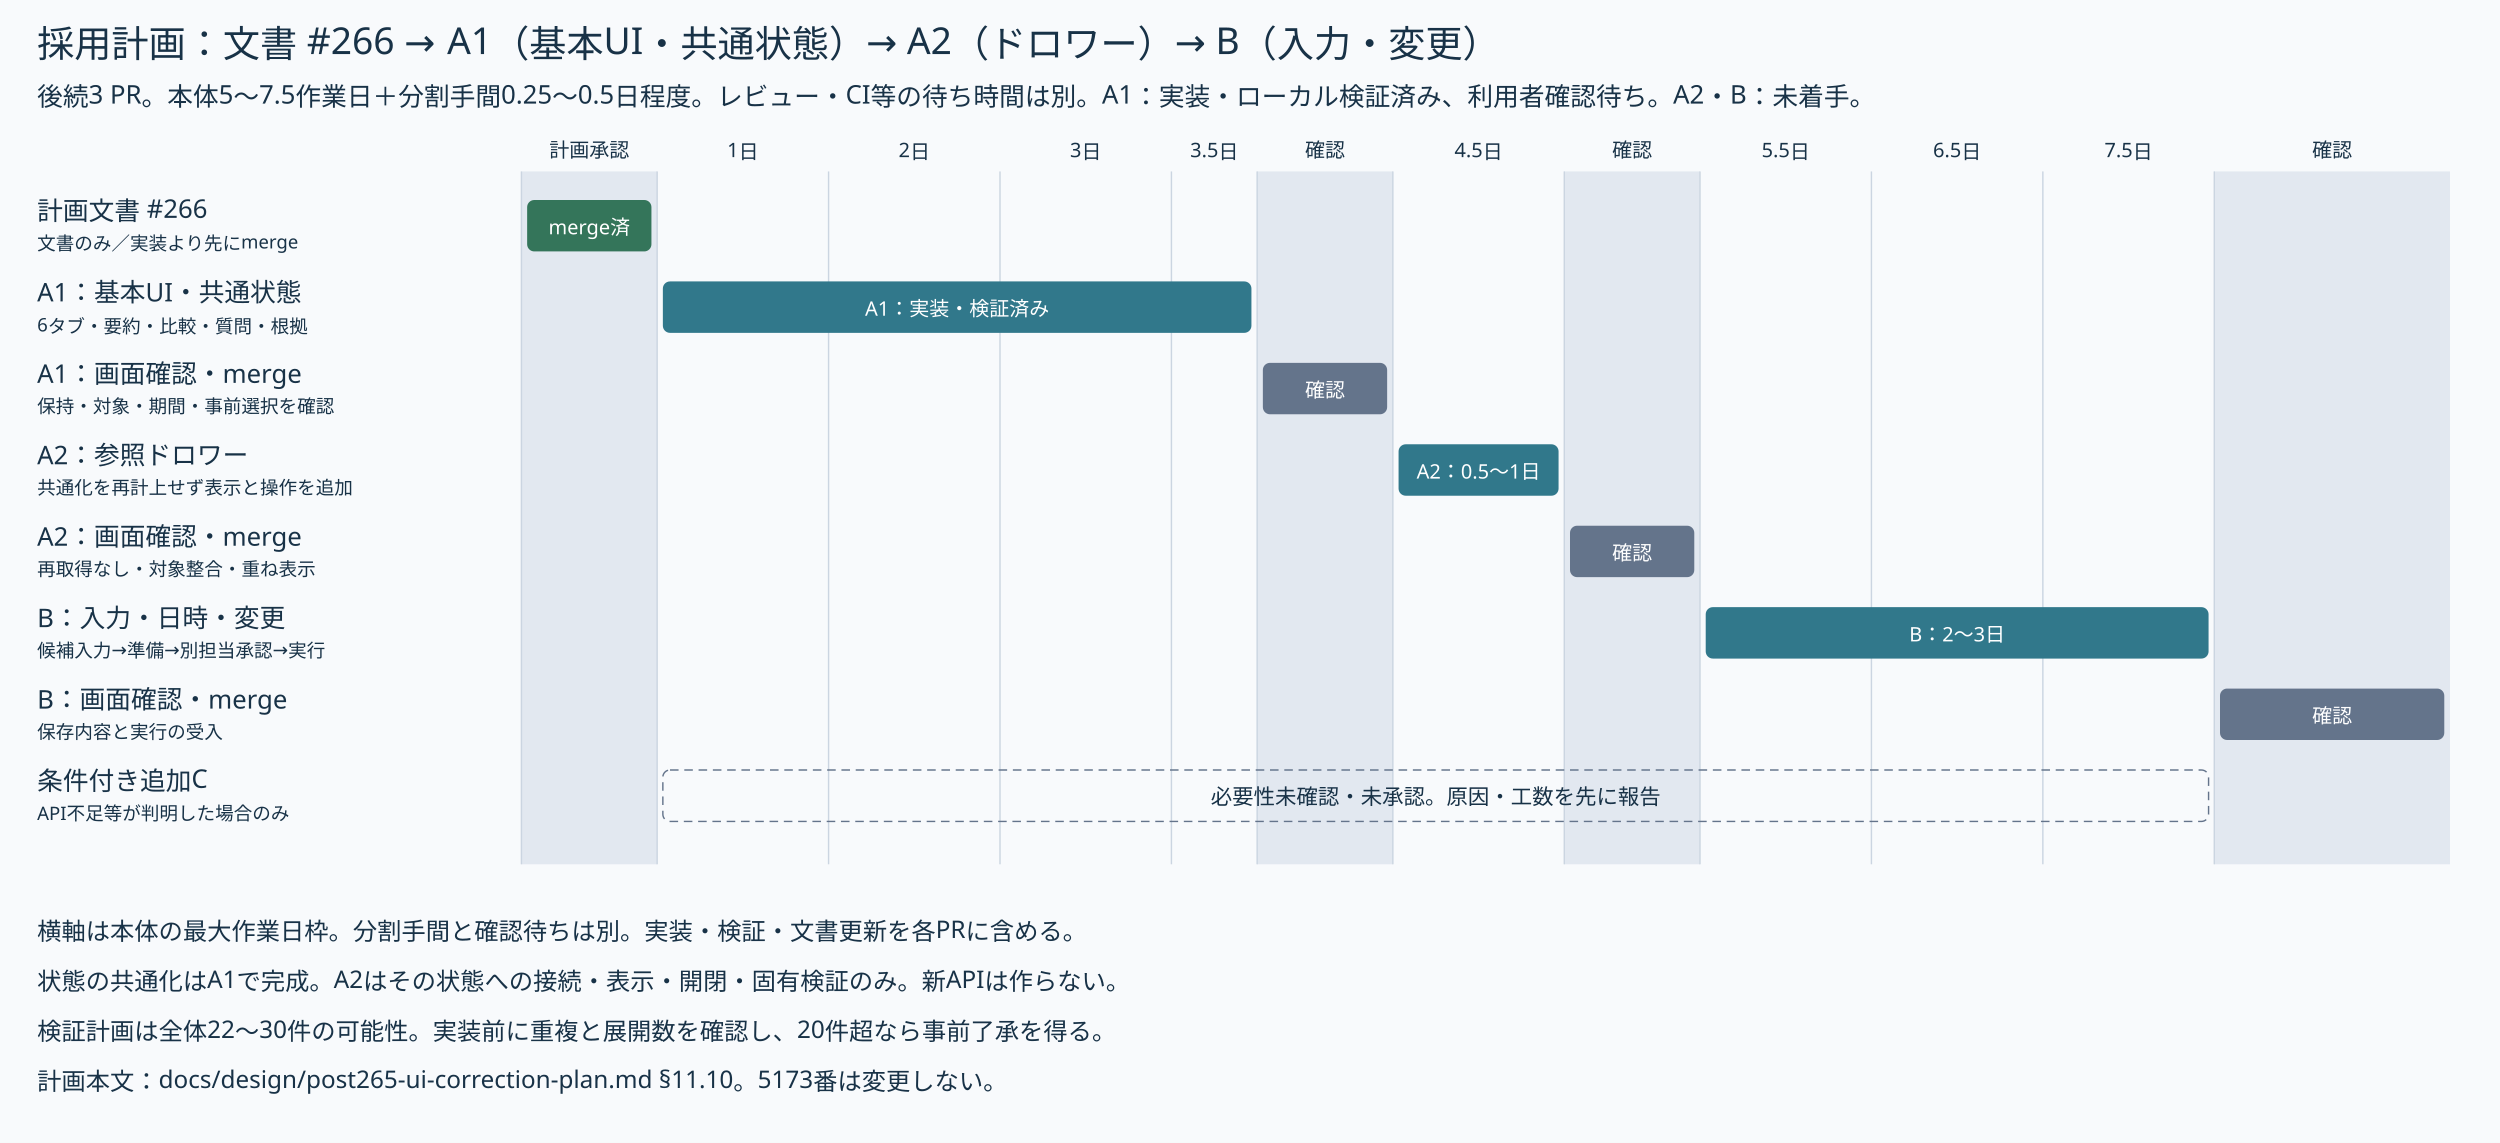
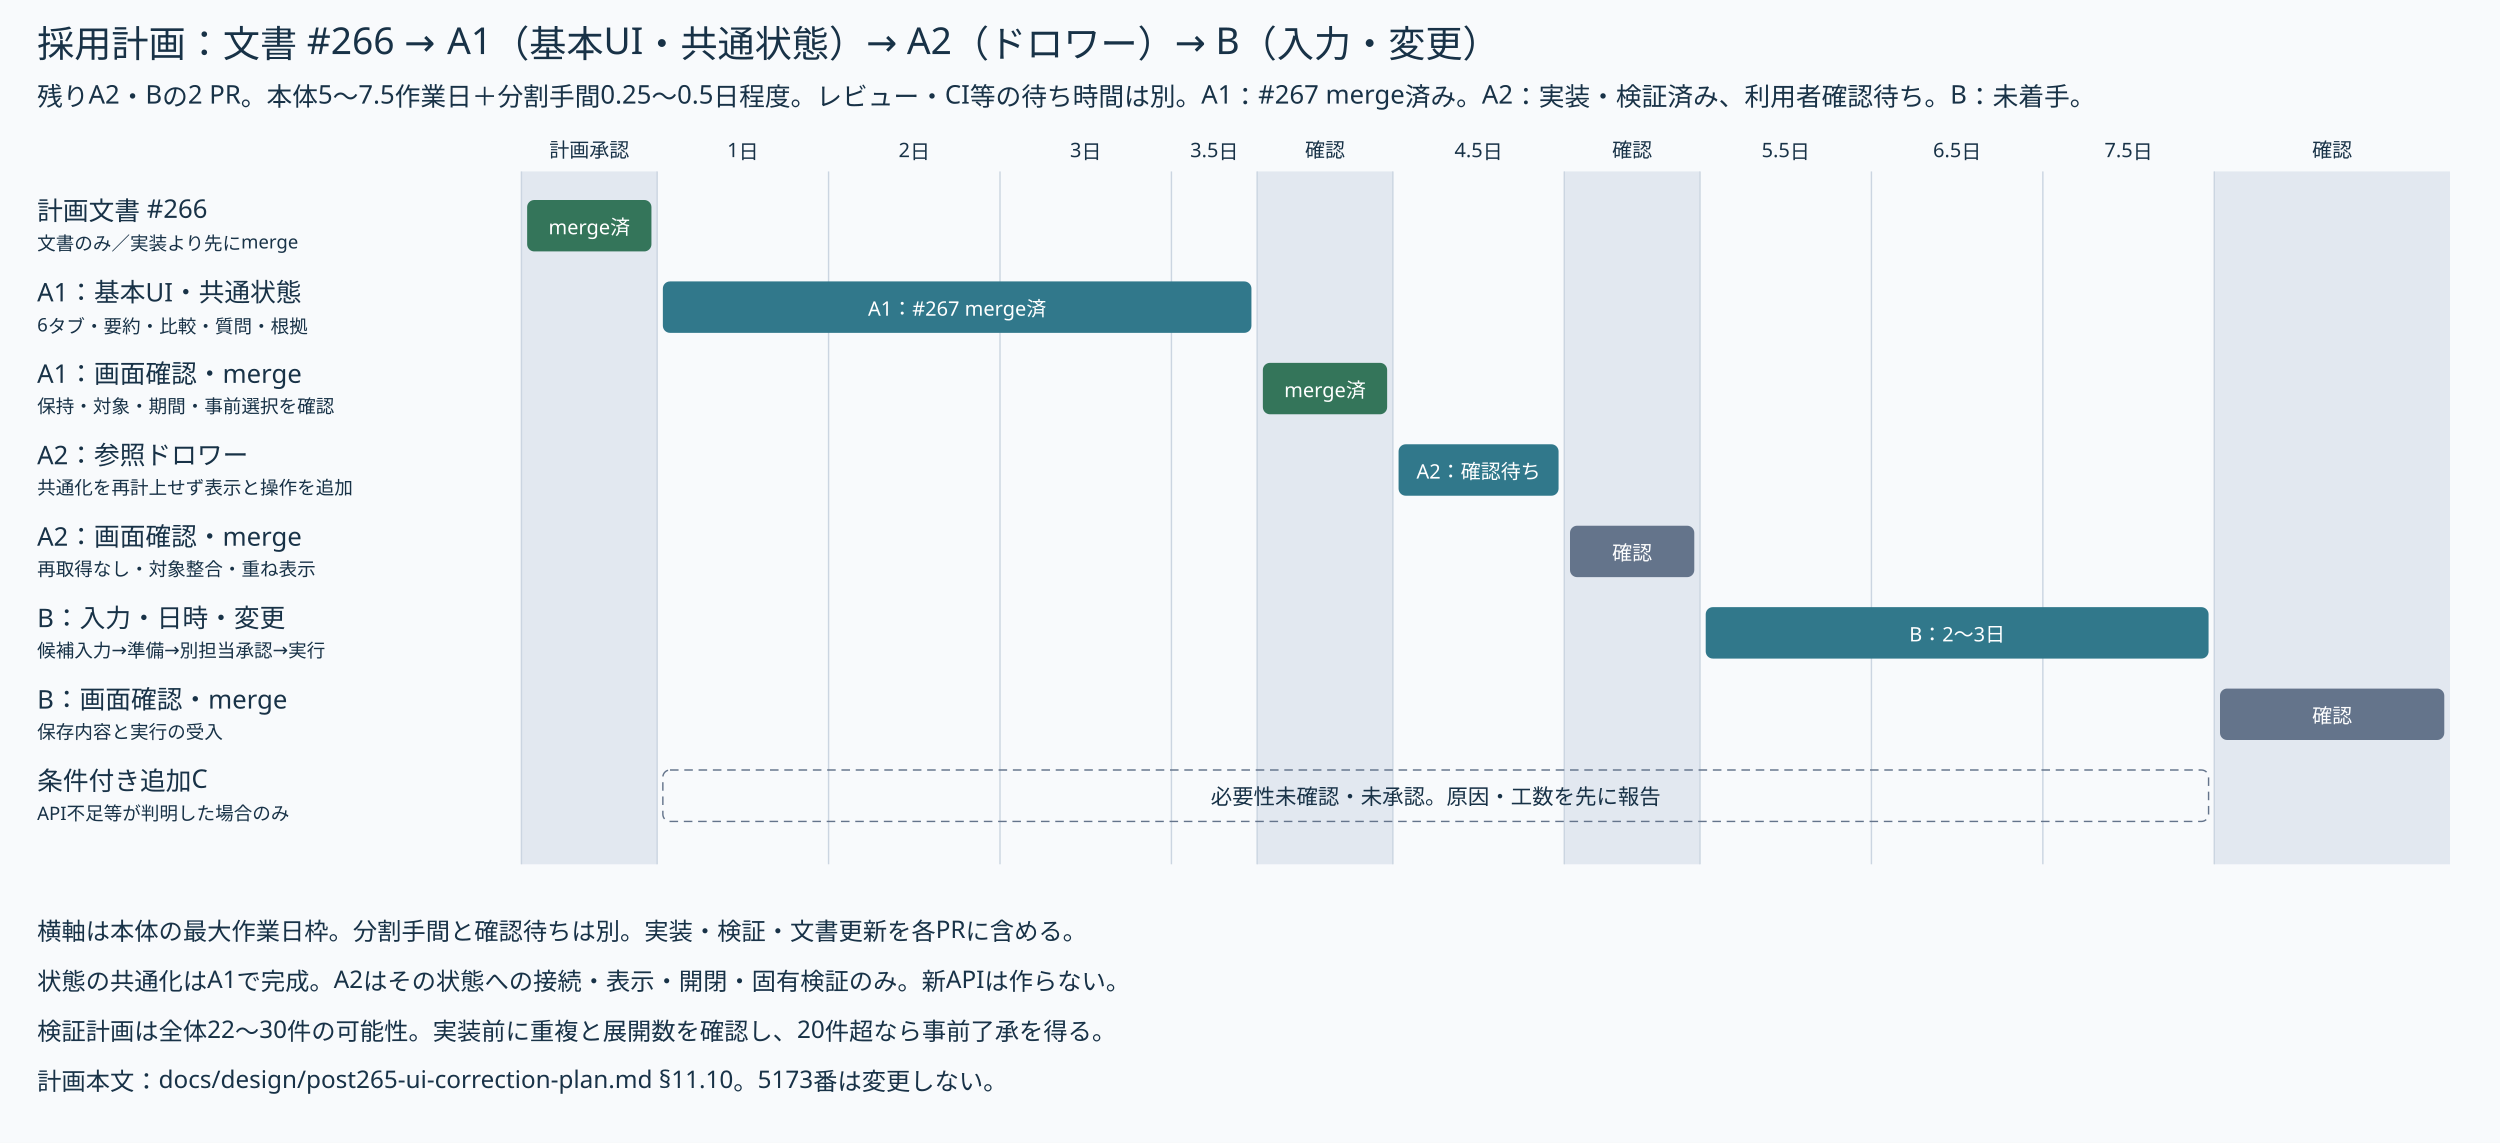
<svg xmlns="http://www.w3.org/2000/svg" width="1750" height="800" viewBox="0 0 1750 800" role="img" aria-labelledby="title desc">
  <rect width="1750" height="800" fill="#f8fafc" />
  <g font-family="sans-serif" fill="#183247">
    <text x="26" y="40" font-size="26">採用計画：文書 #266 → A1（基本UI・共通状態）→ A2（ドロワー）→ B（入力・変更）</text>
-     <text x="26" y="74" font-size="18">後続3 PR。本体5〜7.5作業日＋分割手間0.25〜0.5日程度。レビュー・CI等の待ち時間は別。A1：実装・ローカル検証済み、利用者確認待ち。A2・B：未着手。</text>
+     <text x="26" y="74" font-size="18">残りA2・Bの2 PR。本体5〜7.5作業日＋分割手間0.25〜0.5日程度。レビュー・CI等の待ち時間は別。A1：#267 merge済み。A2：実装・検証済み、利用者確認待ち。B：未着手。</text>
    <rect x="365" y="120" width="95" height="485" fill="#e2e8f0" />
    <path d="M365 120V605" stroke="#cbd5e1" />
    <text x="412.5" y="110" text-anchor="middle" font-size="14">計画承認</text>
    <path d="M460 120V605" stroke="#cbd5e1" />
    <text x="520.0" y="110" text-anchor="middle" font-size="14">1日</text>
    <path d="M580 120V605" stroke="#cbd5e1" />
    <text x="640.0" y="110" text-anchor="middle" font-size="14">2日</text>
    <path d="M700 120V605" stroke="#cbd5e1" />
    <text x="760.0" y="110" text-anchor="middle" font-size="14">3日</text>
    <path d="M820 120V605" stroke="#cbd5e1" />
    <text x="850.0" y="110" text-anchor="middle" font-size="14">3.5日</text>
    <rect x="880" y="120" width="95" height="485" fill="#e2e8f0" />
    <path d="M880 120V605" stroke="#cbd5e1" />
    <text x="927.5" y="110" text-anchor="middle" font-size="14">確認</text>
    <path d="M975 120V605" stroke="#cbd5e1" />
    <text x="1035.0" y="110" text-anchor="middle" font-size="14">4.5日</text>
    <rect x="1095" y="120" width="95" height="485" fill="#e2e8f0" />
    <path d="M1095 120V605" stroke="#cbd5e1" />
    <text x="1142.5" y="110" text-anchor="middle" font-size="14">確認</text>
    <path d="M1190 120V605" stroke="#cbd5e1" />
    <text x="1250.0" y="110" text-anchor="middle" font-size="14">5.5日</text>
    <path d="M1310 120V605" stroke="#cbd5e1" />
    <text x="1370.0" y="110" text-anchor="middle" font-size="14">6.5日</text>
    <path d="M1430 120V605" stroke="#cbd5e1" />
    <text x="1490.0" y="110" text-anchor="middle" font-size="14">7.5日</text>
    <rect x="1550" y="120" width="165" height="485" fill="#e2e8f0" />
    <path d="M1550 120V605" stroke="#cbd5e1" />
    <text x="1632.5" y="110" text-anchor="middle" font-size="14">確認</text>
    <text x="26" y="154" font-size="18">計画文書 #266</text>
    <text x="26" y="175" font-size="13">文書のみ／実装より先にmerge</text>
    <rect x="369" y="140" width="87" height="36" rx="5" fill="#34755a" />
    <text x="412.5" y="164" text-anchor="middle" font-size="14" fill="white">merge済</text>
    <text x="26" y="211" font-size="18">A1：基本UI・共通状態</text>
    <text x="26" y="232" font-size="13">6タブ・要約・比較・質問・根拠</text>
    <rect x="464" y="197" width="412" height="36" rx="5" fill="#31788b" />
-     <text x="670.0" y="221" text-anchor="middle" font-size="14" fill="white">A1：実装・検証済み</text>
+     <text x="670.0" y="221" text-anchor="middle" font-size="14" fill="white">A1：#267 merge済</text>
    <text x="26" y="268" font-size="18">A1：画面確認・merge</text>
    <text x="26" y="289" font-size="13">保持・対象・期間・事前選択を確認</text>
-     <rect x="884" y="254" width="87" height="36" rx="5" fill="#64748b" />
-     <text x="927.5" y="278" text-anchor="middle" font-size="14" fill="white">確認</text>
+     <rect x="884" y="254" width="87" height="36" rx="5" fill="#34755a" />
+     <text x="927.5" y="278" text-anchor="middle" font-size="14" fill="white">merge済</text>
    <text x="26" y="325" font-size="18">A2：参照ドロワー</text>
    <text x="26" y="346" font-size="13">共通化を再計上せず表示と操作を追加</text>
    <rect x="979" y="311" width="112" height="36" rx="5" fill="#31788b" />
-     <text x="1035.0" y="335" text-anchor="middle" font-size="14" fill="white">A2：0.5〜1日</text>
+     <text x="1035.0" y="335" text-anchor="middle" font-size="14" fill="white">A2：確認待ち</text>
    <text x="26" y="382" font-size="18">A2：画面確認・merge</text>
    <text x="26" y="403" font-size="13">再取得なし・対象整合・重ね表示</text>
    <rect x="1099" y="368" width="87" height="36" rx="5" fill="#64748b" />
    <text x="1142.5" y="392" text-anchor="middle" font-size="14" fill="white">確認</text>
    <text x="26" y="439" font-size="18">B：入力・日時・変更</text>
    <text x="26" y="460" font-size="13">候補入力→準備→別担当承認→実行</text>
    <rect x="1194" y="425" width="352" height="36" rx="5" fill="#31788b" />
    <text x="1370.0" y="449" text-anchor="middle" font-size="14" fill="white">B：2〜3日</text>
    <text x="26" y="496" font-size="18">B：画面確認・merge</text>
    <text x="26" y="517" font-size="13">保存内容と実行の受入</text>
    <rect x="1554" y="482" width="157" height="36" rx="5" fill="#64748b" />
    <text x="1632.5" y="506" text-anchor="middle" font-size="14" fill="white">確認</text>
    <text x="26" y="553" font-size="18">条件付き追加C</text>
    <text x="26" y="574" font-size="13">API不足等が判明した場合のみ</text>
    <rect x="464" y="539" width="1082" height="36" rx="5" fill="none" stroke="#64748b" stroke-dasharray="6 4" />
    <text x="1005.0" y="563" text-anchor="middle" font-size="15">必要性未確認・未承認。原因・工数を先に報告</text>
    <text x="26" y="658" font-size="17">横軸は本体の最大作業日枠。分割手間と確認待ちは別。実装・検証・文書更新を各PRに含める。</text>
    <text x="26" y="693" font-size="17">状態の共通化はA1で完成。A2はその状態への接続・表示・開閉・固有検証のみ。新APIは作らない。</text>
    <text x="26" y="728" font-size="17">検証計画は全体22〜30件の可能性。実装前に重複と展開数を確認し、20件超なら事前了承を得る。</text>
    <text x="26" y="763" font-size="17">計画本文：docs/design/post265-ui-correction-plan.md §11.10。5173番は変更しない。</text>
  </g>
</svg>
